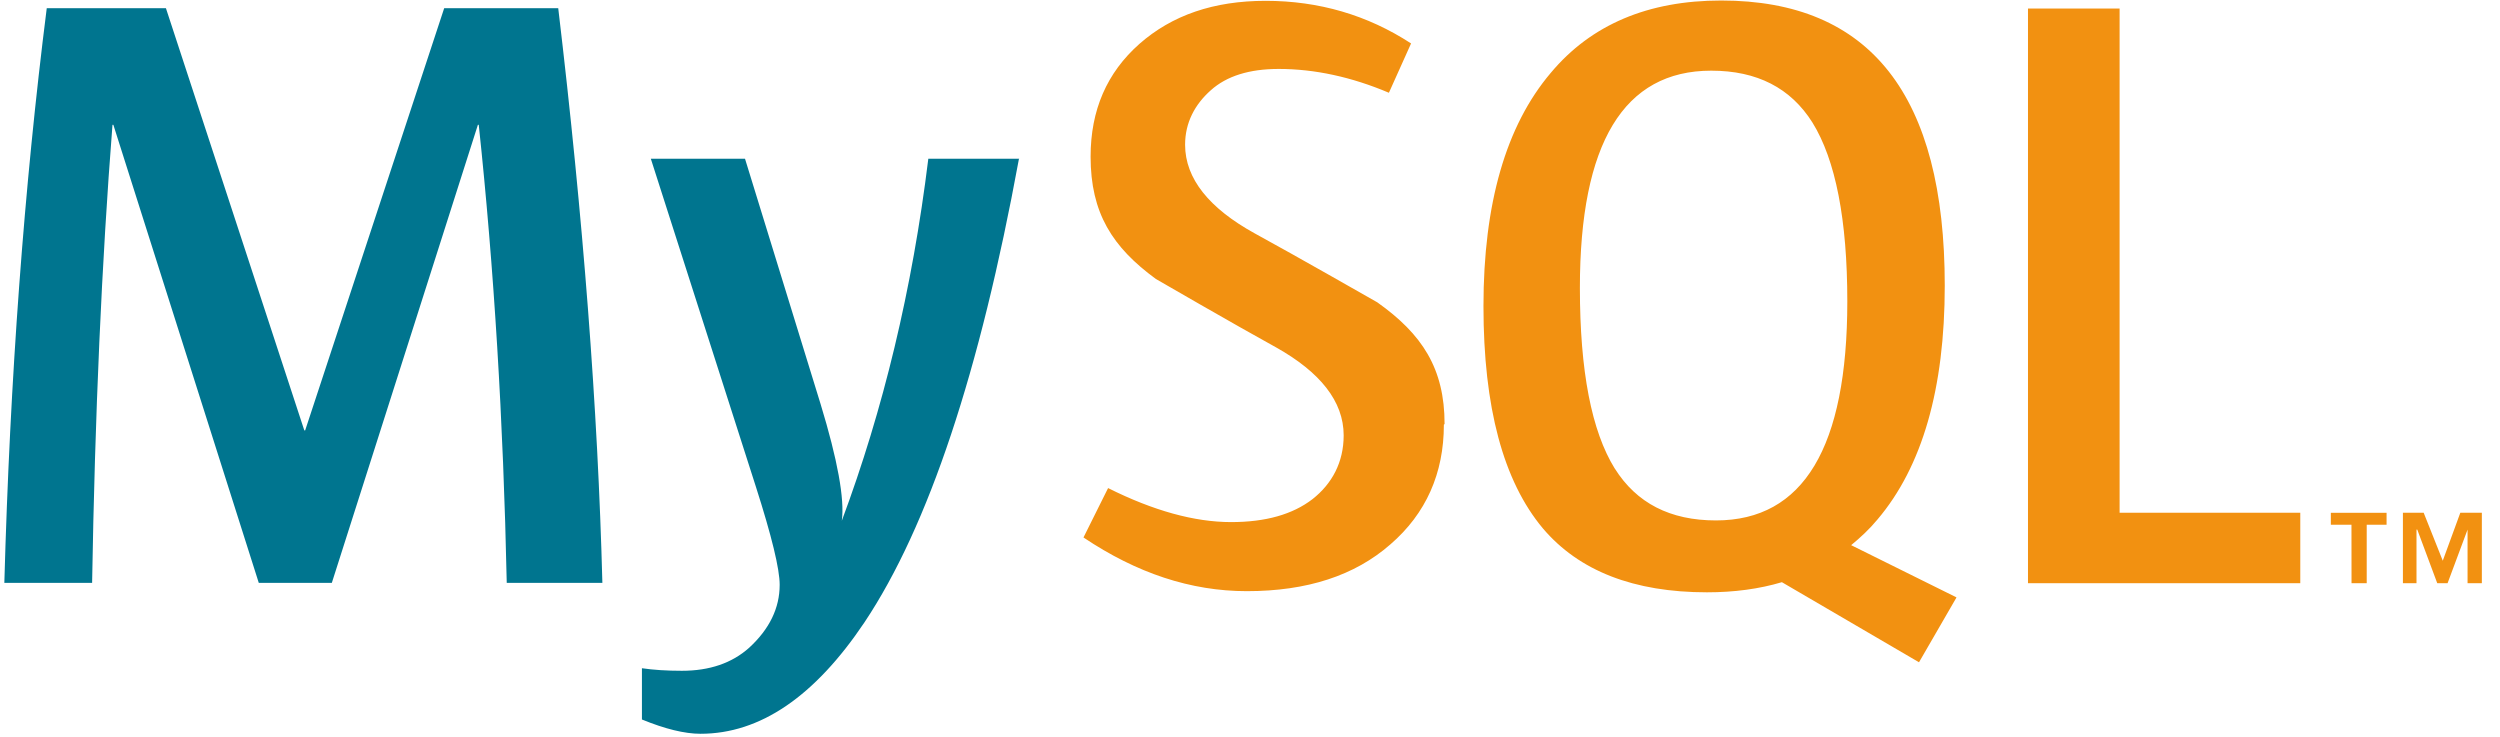
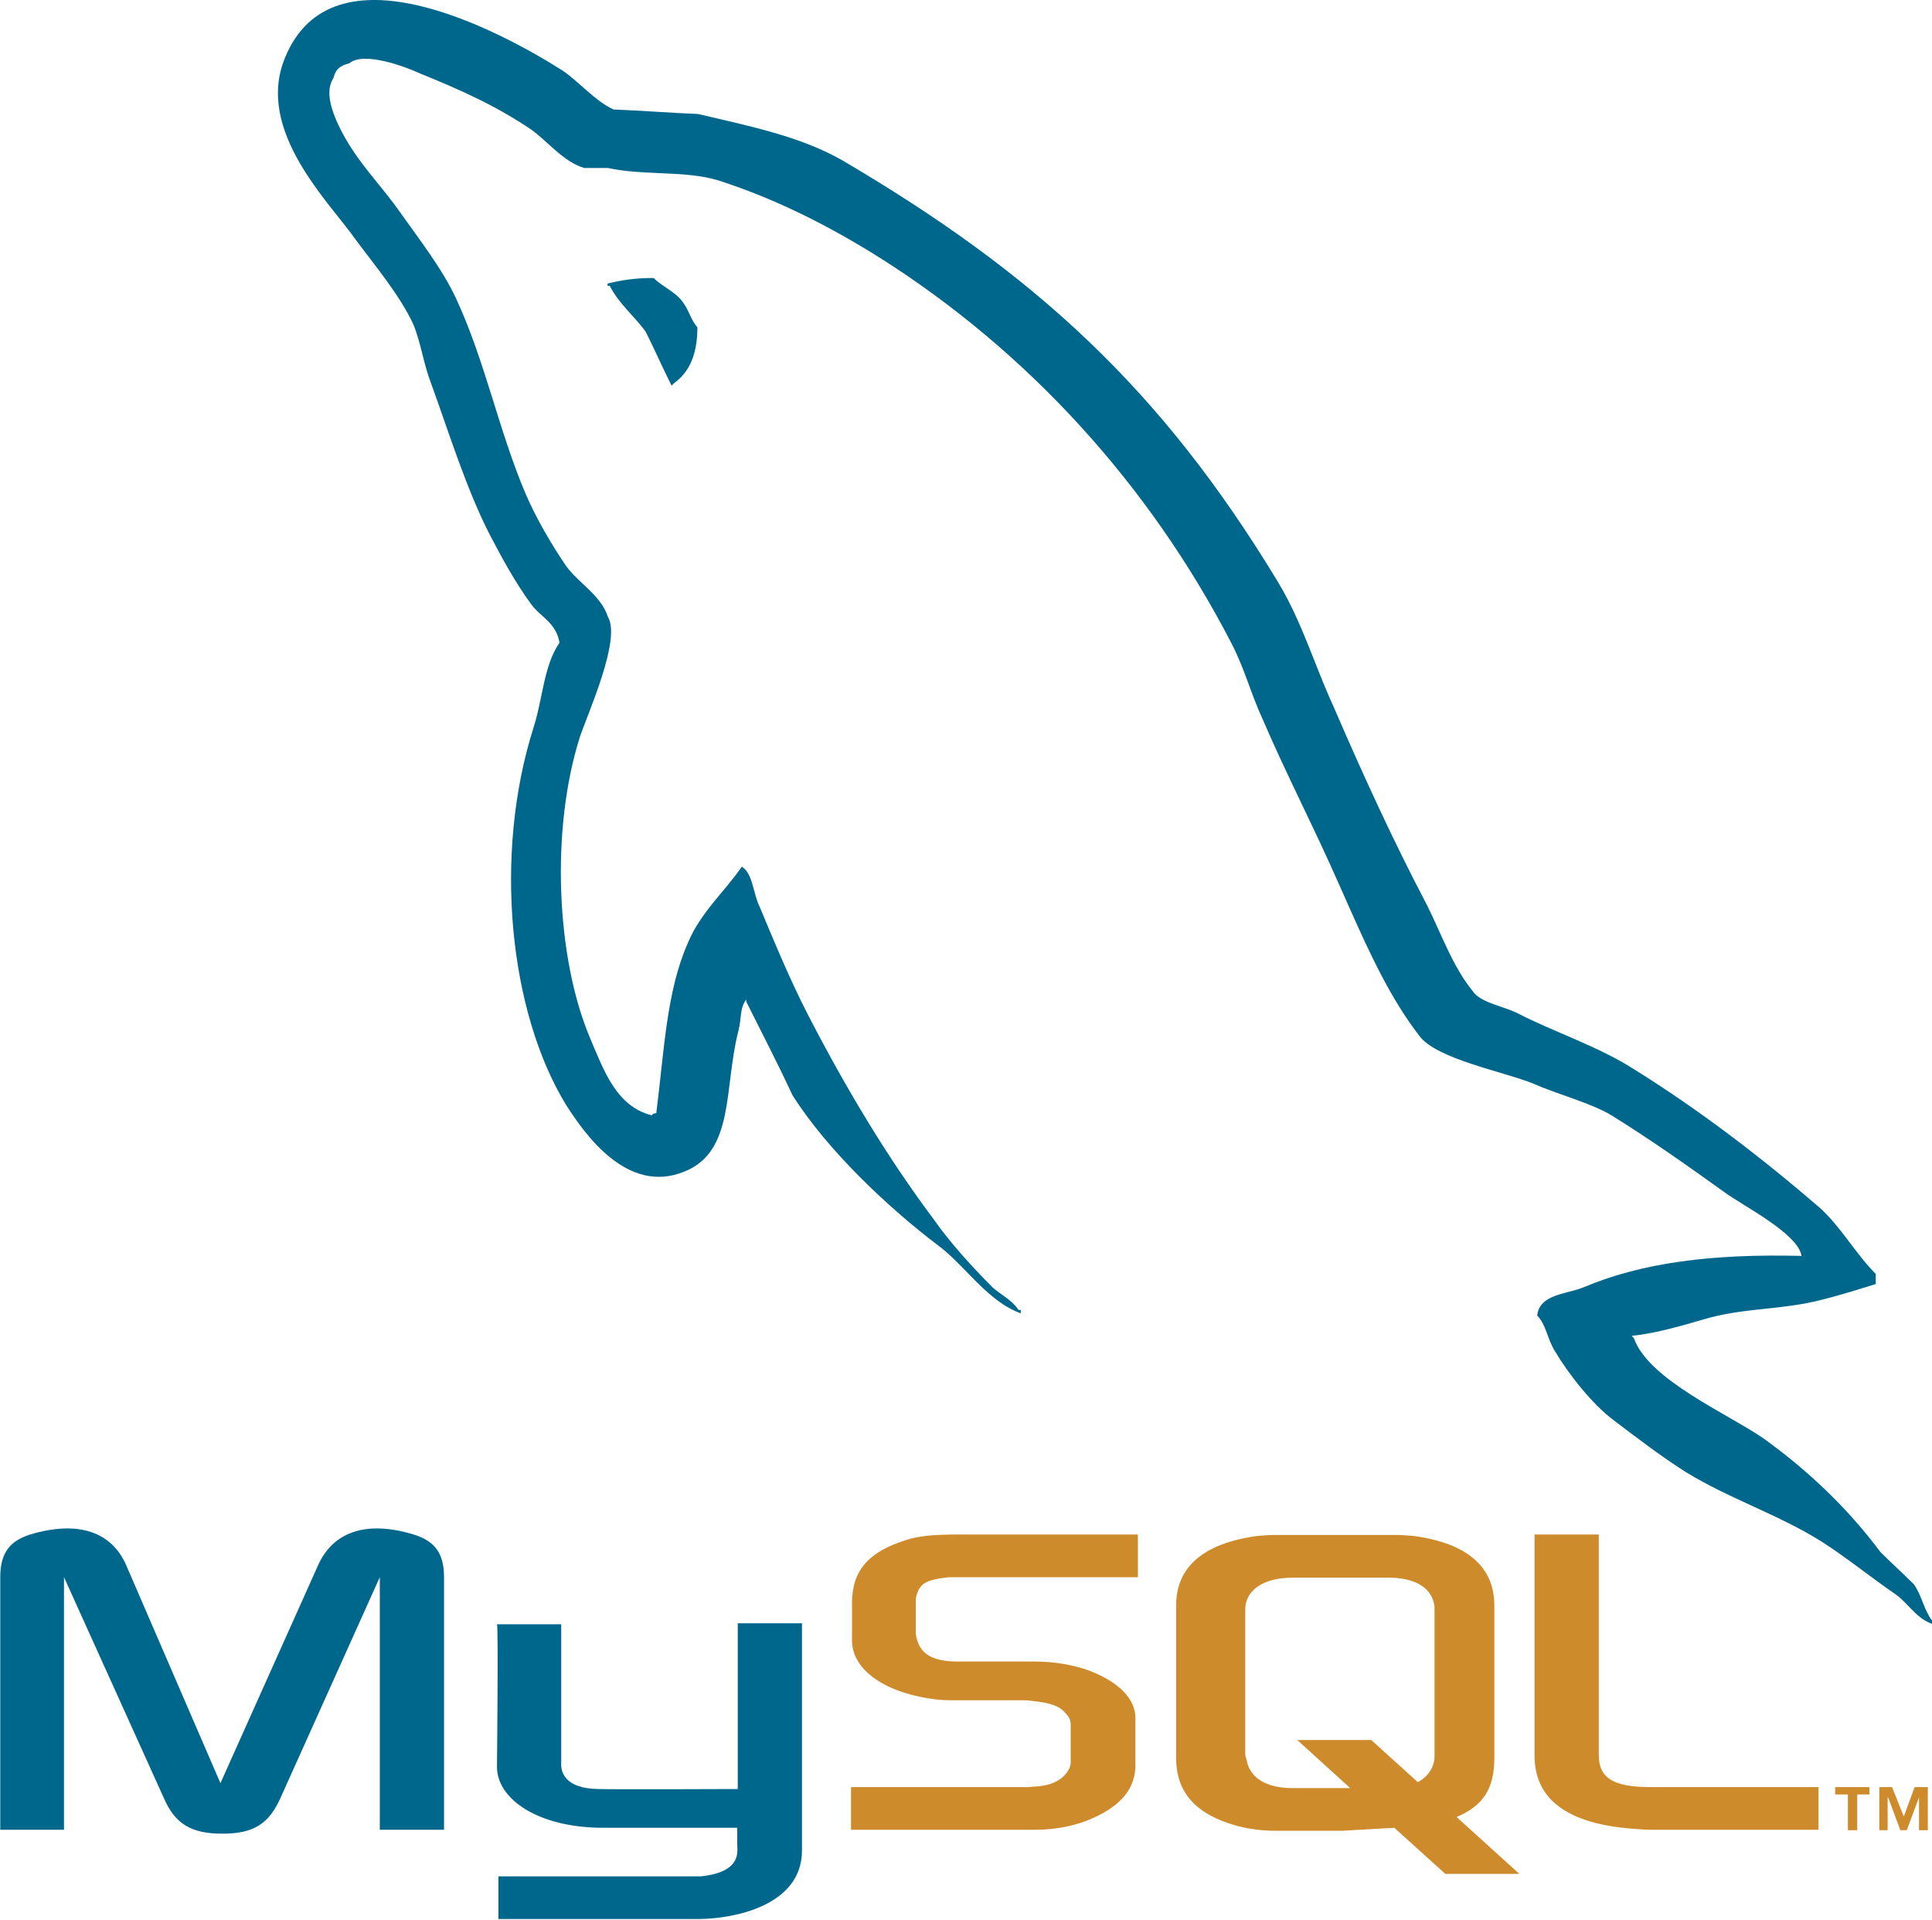
- <svg xmlns="http://www.w3.org/2000/svg" width="984" height="290" version="1.1" viewBox="-7.93 -7.93 388 115">
-   <path d="m150 16.9c-6.1 33.2-14.1 57.3-24.1 72.3-7.78 11.6-16.3 17.4-25.6 17.4-2.47 0-5.52-0.747-9.14-2.23v-8c1.77 0.26 3.84 0.398 6.23 0.398 4.33 0 7.82-1.2 10.5-3.59 3.18-2.92 4.77-6.2 4.77-9.83 0-2.48-1.24-7.58-3.71-15.3l-16.4-51.2h14.7l11.8 38.3c2.65 8.69 3.76 14.8 3.31 18.2 6.45-17.3 11-36.1 13.5-56.5h14.2m-65 66.2h-15c-0.527-25.3-1.99-49.2-4.37-71.5h-0.132l-22.8 71.5h-11.4l-22.7-71.5h-0.134c-1.68 21.4-2.74 45.3-3.18 71.5h-13.7c0.882-31.9 3.09-61.8 6.62-89.7h18.6l21.6 65.9h0.133l21.7-65.9h17.8c3.89 32.7 6.19 62.6 6.89 89.7" style="fill:#00758f" />
-   <path d="m350 83.1h-42.5v-89.7h14.3v78.7h28.2v11m-107-17.9c-3.62-5.85-5.44-15.2-5.44-28.2 0-22.6 6.85-33.9 20.5-33.9 7.16 0 12.4 2.7 15.8 8.1 3.62 5.85 5.44 15.2 5.44 27.9 0 22.8-6.85 34.2-20.5 34.2-7.16 0-12.4-2.7-15.8-8.11m53.3 20.1-16.4-8.13c1.46-1.2 2.86-2.5 4.11-4.01 6.98-8.23 10.5-20.4 10.5-36.5 0-29.7-11.6-44.5-34.9-44.5-11.4 0-20.3 3.76-26.6 11.3-6.99 8.24-10.5 20.4-10.5 36.4 0 15.8 3.09 27.3 9.28 34.7 5.64 6.64 14.2 9.97 25.6 9.97 4.26 0 8.16-0.526 11.7-1.58l21.4 12.5 5.84-10.1m-80-27c0 7.61-2.79 13.9-8.35 18.7-5.56 4.87-13 7.3-22.4 7.3-8.75 0-17.2-2.81-25.5-8.38l3.84-7.71c7.07 3.54 13.5 5.31 19.2 5.31 5.39 0 9.61-1.2 12.7-3.58 3.04-2.39 4.87-5.73 4.87-9.96 0-5.33-3.71-9.88-10.5-13.7-6.28-3.45-18.8-10.7-18.8-10.7-6.8-4.97-10.2-10.3-10.2-19.1 0-7.27 2.54-13.1 7.62-17.6 5.09-4.48 11.6-6.72 19.7-6.72 8.31 0 15.9 2.22 22.7 6.65l-3.46 7.7c-5.82-2.47-11.6-3.72-17.2-3.72-4.59 0-8.13 1.11-10.6 3.33-2.48 2.2-4.01 5.04-4.01 8.5 0 5.31 3.79 9.92 10.8 13.8 6.35 3.46 19.2 10.8 19.2 10.8 6.99 4.96 10.5 10.3 10.5 19" style="fill:#f29111" />
-   <path d="m358 83.1h2.37v-9.13h3.1v-1.86h-8.7v1.86h3.22zm18.1 0h2.24v-11h-3.36l-2.74 7.49-2.98-7.49h-3.24v11h2.12v-8.37h0.12l3.12 8.37h1.61l3.12-8.37v8.37" style="fill:#f29111" />
+ <svg xmlns="http://www.w3.org/2000/svg" width="2280px" height="2265px" viewBox="0 0 2280 2265" version="1.1">
+   <g id="Page-1" stroke="none" stroke-width="1" fill="none" fill-rule="evenodd">
+     <g id="mysql-5-logo-svg-vector" transform="translate(0.294881, 0)" fill-rule="nonzero">
+       <path d="M0,2158.918 L75.225,2158.918 L75.225,1860.912 L192.705,2120.735 C206.012,2151.967 225.116,2163.549 262.145,2163.549 C299.187,2163.549 317.124,2151.967 331.014,2120.735 L447.911,1860.912 L447.911,2158.918 L523.719,2158.918 L523.719,1860.912 C523.719,1831.99 512.137,1818.073 487.832,1810.551 C430.544,1793.197 392.348,1808.242 374.995,1847.009 L259.849,2103.953 L148.737,1847.009 C131.954,1808.255 93.175,1793.21 35.317,1810.551 C11.595,1818.073 0.013,1831.977 0.013,1860.912 L0.013,2158.918 L0,2158.918 L0,2158.918 Z M586.207,1916.462 L662.016,1916.462 L662.016,2080.231 C661.445,2089.478 664.908,2110.321 705.996,2110.878 C727.409,2111.462 869.182,2110.878 870.336,2110.878 L870.336,1915.294 L946.144,1915.294 L946.144,2183.224 C946.144,2249.188 864.552,2263.649 826.356,2264.233 L587.932,2264.233 L587.932,2213.897 L826.926,2213.897 C875.537,2208.683 869.752,2184.391 869.752,2176.285 L869.752,2156.597 L709.459,2156.597 C634.805,2156.013 586.778,2123.031 586.207,2085.419 C586.207,2081.956 587.932,1917.603 586.207,1916.462 Z" id="my" fill="#00678C" />
+       <path d="M1004.015,2158.918 L1221.596,2158.918 C1247.056,2158.918 1271.374,2153.731 1291.036,2144.457 C1324.018,2129.412 1339.647,2109.166 1339.647,2082.552 L1339.647,2027.003 C1339.647,2005.603 1321.71,1985.331 1285.848,1971.453 C1267.328,1964.515 1244.177,1960.455 1221.609,1960.455 L1130.185,1960.455 C1099.512,1960.455 1085.051,1951.182 1080.991,1930.949 C1080.42,1928.64 1080.42,1926.319 1080.42,1924.01 L1080.42,1889.861 C1080.42,1888.11 1080.42,1885.814 1080.991,1883.505 C1085.038,1867.877 1093.144,1863.817 1119.771,1860.938 L1342.552,1860.938 L1342.552,1810.576 L1130.743,1810.576 C1100.07,1810.576 1083.87,1812.327 1069.409,1816.958 C1024.845,1830.835 1005.17,1852.832 1005.17,1891.586 L1005.17,1935.592 C1005.17,1969.715 1043.366,1998.664 1108.176,2005.603 C1115.114,2006.186 1122.637,2006.186 1130.159,2006.186 L1208.289,2006.186 C1211.181,2006.186 1214.061,2006.186 1216.369,2006.77 C1240.104,2009.079 1250.519,2013.125 1257.458,2021.789 C1262.088,2026.419 1263.255,2030.479 1263.255,2035.693 L1263.255,2079.673 C1263.255,2084.861 1259.779,2091.839 1252.84,2097.61 C1245.876,2103.382 1234.877,2107.441 1220.416,2108.025 C1217.524,2108.025 1215.812,2108.609 1212.893,2108.609 L1004.015,2108.609 L1004.015,2158.918 L1004.015,2158.918 Z M1810.67,2071.554 C1810.67,2123.057 1849.45,2151.98 1926.996,2157.777 C1934.518,2158.361 1941.457,2158.918 1948.98,2158.918 L2145.731,2158.918 L2145.731,2108.583 L1947.255,2108.583 C1903.248,2108.583 1886.478,2097.584 1886.478,2070.97 L1886.478,1810.563 L1810.657,1810.563 L1810.657,2071.554 L1810.67,2071.554 L1810.67,2071.554 Z M1387.661,2073.85 L1387.661,1894.478 C1387.661,1848.759 1420.06,1820.965 1483.157,1812.301 C1490.096,1811.718 1497.035,1811.134 1503.403,1811.134 L1646.901,1811.134 C1654.423,1811.134 1660.804,1811.718 1668.327,1812.301 C1731.399,1820.965 1763.214,1848.759 1763.214,1894.478 L1763.214,2073.85 C1763.214,2110.878 1749.92,2130.566 1718.649,2143.886 L1792.72,2210.992 L1705.355,2210.992 L1645.163,2156.61 L1584.386,2160.086 L1503.377,2160.086 C1490.083,2160.086 1475.025,2158.361 1459.397,2154.314 C1411.396,2140.981 1387.661,2115.522 1387.661,2073.85 L1387.661,2073.85 Z M1469.254,2069.829 C1469.254,2072.138 1470.421,2074.433 1471.005,2077.352 C1475.051,2098.168 1494.714,2109.75 1524.803,2109.75 L1593.102,2109.75 L1530.614,2053.033 L1617.978,2053.033 L1672.944,2102.811 C1683.385,2097.014 1689.74,2088.908 1692.049,2078.493 C1692.632,2076.184 1692.632,2073.305 1692.632,2070.97 L1692.632,1899.095 C1692.632,1896.786 1692.632,1894.491 1692.049,1892.156 C1688.002,1872.494 1668.34,1861.509 1638.821,1861.509 L1524.803,1861.509 C1491.238,1861.509 1469.254,1875.97 1469.254,1899.095 L1469.254,2069.829 Z M2180.464,2159.502 L2191.462,2159.502 L2191.462,2117.272 L2205.924,2117.272 L2205.924,2108.583 L2165.419,2108.583 L2165.419,2117.272 L2180.464,2117.272 L2180.464,2159.502 L2180.464,2159.502 Z M2264.365,2159.502 L2274.78,2159.502 L2274.78,2108.583 L2259.177,2108.583 L2246.441,2143.316 L2232.563,2108.583 L2217.519,2108.583 L2217.519,2159.502 L2227.35,2159.502 L2227.35,2120.748 L2227.933,2120.748 L2242.395,2159.502 L2249.917,2159.502 L2264.378,2120.748 L2264.378,2159.502 L2264.365,2159.502 L2264.365,2159.502 Z" id="sql" fill="#CE8B2C" />
+       <path d="M336.083,68.077 C391.873,-68.639 587.036,34.902 662.703,82.686 C681.299,94.647 702.515,119.878 723.789,129.161 C756.996,130.5 790.173,133.148 823.349,134.487 C885.775,149.066 944.184,161.027 993.28,188.906 C1221.619,322.974 1370.335,459.721 1507.088,685.4 C1525.544,715.643 1538.183,747.483 1551.033,779.91 L1552.576,783.804 C1559.53,801.338 1566.615,819.032 1574.781,836.726 C1607.958,913.728 1645.151,994.687 1683.624,1067.701 C1687.528,1075.515 1691.226,1083.531 1694.889,1091.596 L1696.045,1094.144 C1696.815,1095.844 1697.584,1097.545 1698.354,1099.246 L1699.51,1101.797 C1699.703,1102.222 1699.896,1102.648 1700.089,1103.073 L1701.249,1105.622 C1711.706,1128.558 1722.678,1151.17 1738.076,1169.934 C1744.037,1178.455 1757.101,1183.148 1769.919,1187.527 L1771.179,1187.957 C1771.388,1188.029 1771.598,1188.1 1771.807,1188.171 L1773.062,1188.6 C1779.113,1190.668 1784.972,1192.731 1789.85,1195.165 C1833.619,1217.688 1886.732,1234.975 1927.883,1261.515 C2004.888,1309.299 2079.276,1366.396 2146.968,1424.802 C2172.171,1447.355 2189.429,1479.22 2213.322,1503.112 L2213.322,1515.043 C2192.047,1521.678 2170.832,1528.313 2149.557,1533.639 C2103.11,1545.57 2061.988,1542.952 2016.82,1554.854 C1988.94,1562.827 1954.394,1573.449 1925.234,1576.127 L1927.853,1578.805 C1945.111,1627.928 2038.035,1667.738 2080.526,1696.956 C2132.329,1734.088 2180.145,1779.253 2218.618,1831.024 C2231.919,1844.265 2245.189,1856.255 2258.49,1869.495 C2267.744,1882.825 2270.422,1900.082 2279.705,1911.983 L2279.705,1916 C2268.396,1911.983 2260.52,1904.017 2252.806,1896.001 L2250.75,1893.865 C2246.465,1889.424 2242.141,1885.075 2237.215,1881.486 C2207.996,1861.551 2178.806,1837.659 2149.587,1819.063 C2099.152,1787.198 2040.743,1768.602 1988.97,1736.766 C1959.81,1718.17 1931.929,1696.956 1904.019,1675.682 C1878.817,1657.086 1850.907,1621.293 1834.988,1594.723 C1825.674,1580.084 1824.395,1562.798 1813.772,1552.235 C1815.605,1534.594 1831.785,1529.302 1848.145,1524.969 L1849.548,1524.6 C1856.091,1522.885 1862.599,1521.271 1868.165,1519.03 C1937.196,1489.813 2019.558,1479.191 2125.723,1481.839 C2121.766,1455.299 2055.353,1422.124 2034.138,1406.235 C1991.648,1375.708 1946.509,1343.843 1901.401,1315.964 C1877.448,1301.384 1836.327,1290.733 1809.756,1278.802 C1773.901,1264.193 1694.277,1249.614 1674.341,1221.735 C1640.899,1178.247 1616.82,1126.32 1593.429,1073.836 L1591.759,1070.086 C1589.812,1065.711 1587.869,1061.333 1585.923,1056.957 L1584.255,1053.207 C1582.865,1050.082 1581.473,1046.959 1580.077,1043.839 C1552.256,980.108 1517.741,913.758 1489.83,848.687 C1475.191,816.821 1468.556,788.942 1452.637,758.415 C1355.755,571.237 1212.336,414.585 1038.448,304.408 C981.318,268.556 917.613,235.381 847.243,212.798 C826.874,206.693 804.425,205.449 781.666,204.446 L778.561,204.311 C757.849,203.41 736.947,202.536 717.184,198.219 L689.274,198.219 C665.38,191.554 645.445,166.323 626.848,153.053 C585.697,125.204 544.546,106.608 495.45,86.703 C478.192,78.759 429.037,60.163 411.779,74.772 C401.216,77.42 395.86,81.407 393.242,92.029 C382.619,107.947 391.903,131.839 398.538,146.448 C409.991,170.838 424.045,189.544 438.717,207.844 L440.349,209.876 C440.622,210.215 440.894,210.553 441.167,210.891 L443.627,213.936 C452.935,225.443 462.401,237.021 471.527,249.989 C494.111,281.826 521.962,317.678 537.94,352.192 C572.486,426.546 588.404,508.844 620.242,583.197 C632.204,611.076 650.741,642.913 667.999,668.143 C672.879,674.788 679.074,680.838 685.464,686.886 L686.628,687.985 L687.794,689.086 L688.962,690.188 C690.13,691.291 691.297,692.397 692.457,693.511 L693.615,694.627 C703.625,704.322 712.934,714.636 717.154,727.888 C733.073,754.428 693.201,842.052 683.918,869.931 C649.402,978.798 656.067,1130.124 695.879,1224.383 C711.798,1261.545 726.438,1305.371 768.868,1315.964 C771.546,1313.316 768.868,1314.655 774.224,1313.316 C783.508,1240.301 786.126,1169.934 811.358,1112.867 C826.027,1077.044 855.187,1051.783 875.123,1022.595 C883.465,1027.6 886.551,1038.935 889.702,1050.625 L890.003,1051.739 L890.304,1052.854 C890.405,1053.226 890.507,1053.598 890.609,1053.969 L890.916,1055.083 C892.414,1060.461 894.068,1065.754 896.398,1070.379 C913.596,1111.528 932.193,1156.664 953.468,1197.813 C997.297,1282.759 1046.393,1365.086 1102.124,1439.41 C1120.72,1465.95 1147.262,1495.168 1171.155,1519.06 C1175.163,1522.574 1179.363,1525.521 1183.466,1528.467 L1184.694,1529.352 C1191.021,1533.927 1197.049,1538.639 1201.713,1545.6 L1204.332,1545.6 L1204.332,1549.617 C1181.639,1541.307 1163.683,1524.354 1146.541,1506.887 L1144.739,1505.047 L1142.942,1503.205 C1131.278,1491.232 1119.866,1479.285 1107.45,1469.967 C1047.702,1424.831 975.992,1357.113 934.841,1292.072 C917.583,1254.91 898.987,1219.057 880.39,1181.895 L880.39,1179.247 C872.445,1189.869 875.123,1200.491 871.106,1216.409 C853.848,1282.789 867.149,1358.451 807.401,1382.343 C739.679,1410.222 689.244,1337.208 667.969,1304.033 C600.277,1193.856 581.68,1008.016 629.496,858 C632.789,847.706 635.184,836.778 637.476,825.806 L638.359,821.558 C643.136,798.55 647.907,775.685 659.995,758.415 C657.541,743.602 649.46,735.423 641.141,727.864 L640.336,727.134 C640.201,727.012 640.067,726.891 639.933,726.77 L639.127,726.044 C634.697,722.053 630.324,718.1 626.818,713.279 C608.221,688.048 592.302,658.831 577.722,630.952 C549.842,576.503 529.906,511.462 508.691,453.056 C499.378,429.164 496.729,405.243 487.476,382.689 C471.497,348.176 442.337,313.662 419.724,283.135 C389.195,239.308 300.228,154.362 336.083,68.077 Z M770.997,328 C775.284,332.268 780.644,335.891 786.035,339.561 L787.33,340.443 C794.876,345.599 802.322,350.957 806.816,358.423 C813.439,367.675 814.745,376.956 822.705,386.207 C822.705,417.965 813.409,439.136 794.846,452.361 L792.233,455 C787.689,445.926 783.384,436.853 779.115,427.779 L774.849,418.706 C770.579,409.632 766.275,400.559 761.731,391.485 C748.484,372.982 729.922,358.423 719.319,337.251 L716.705,337.251 L716.705,334.612 C732.595,330.639 748.484,328 770.997,328 Z" id="dolphin" fill="#00678C" />
+     </g>
+   </g>
</svg>
